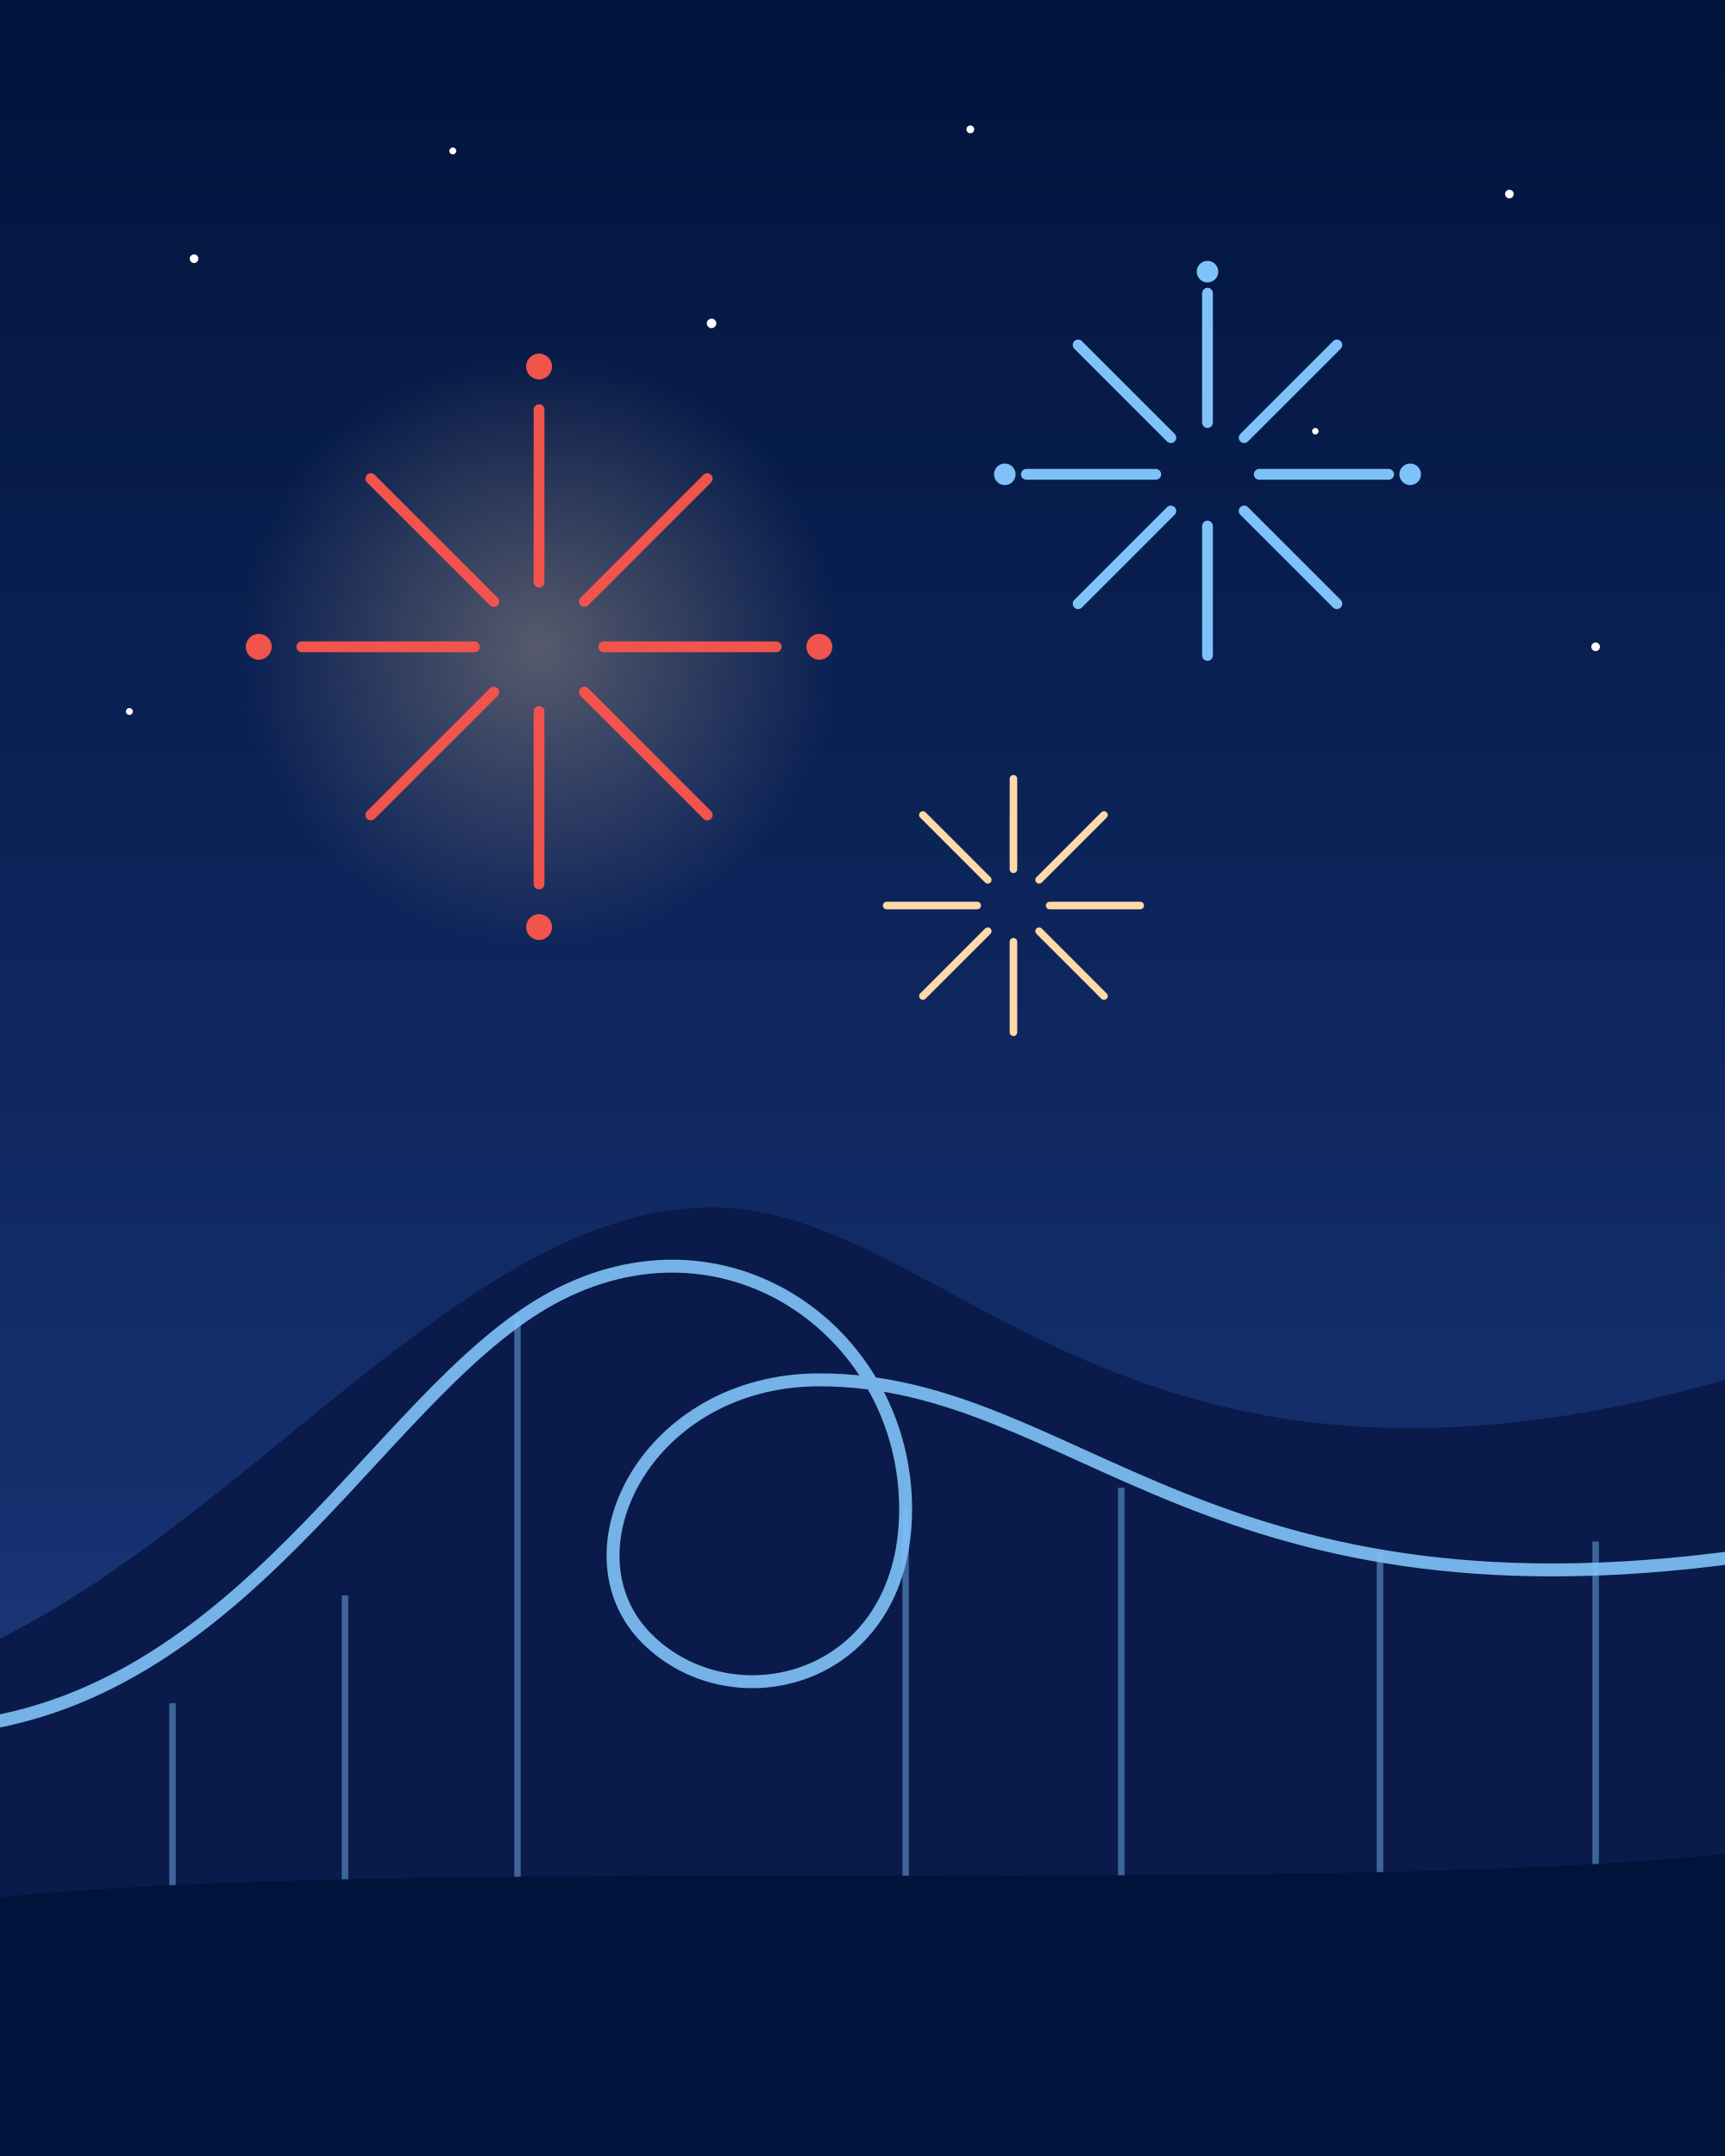
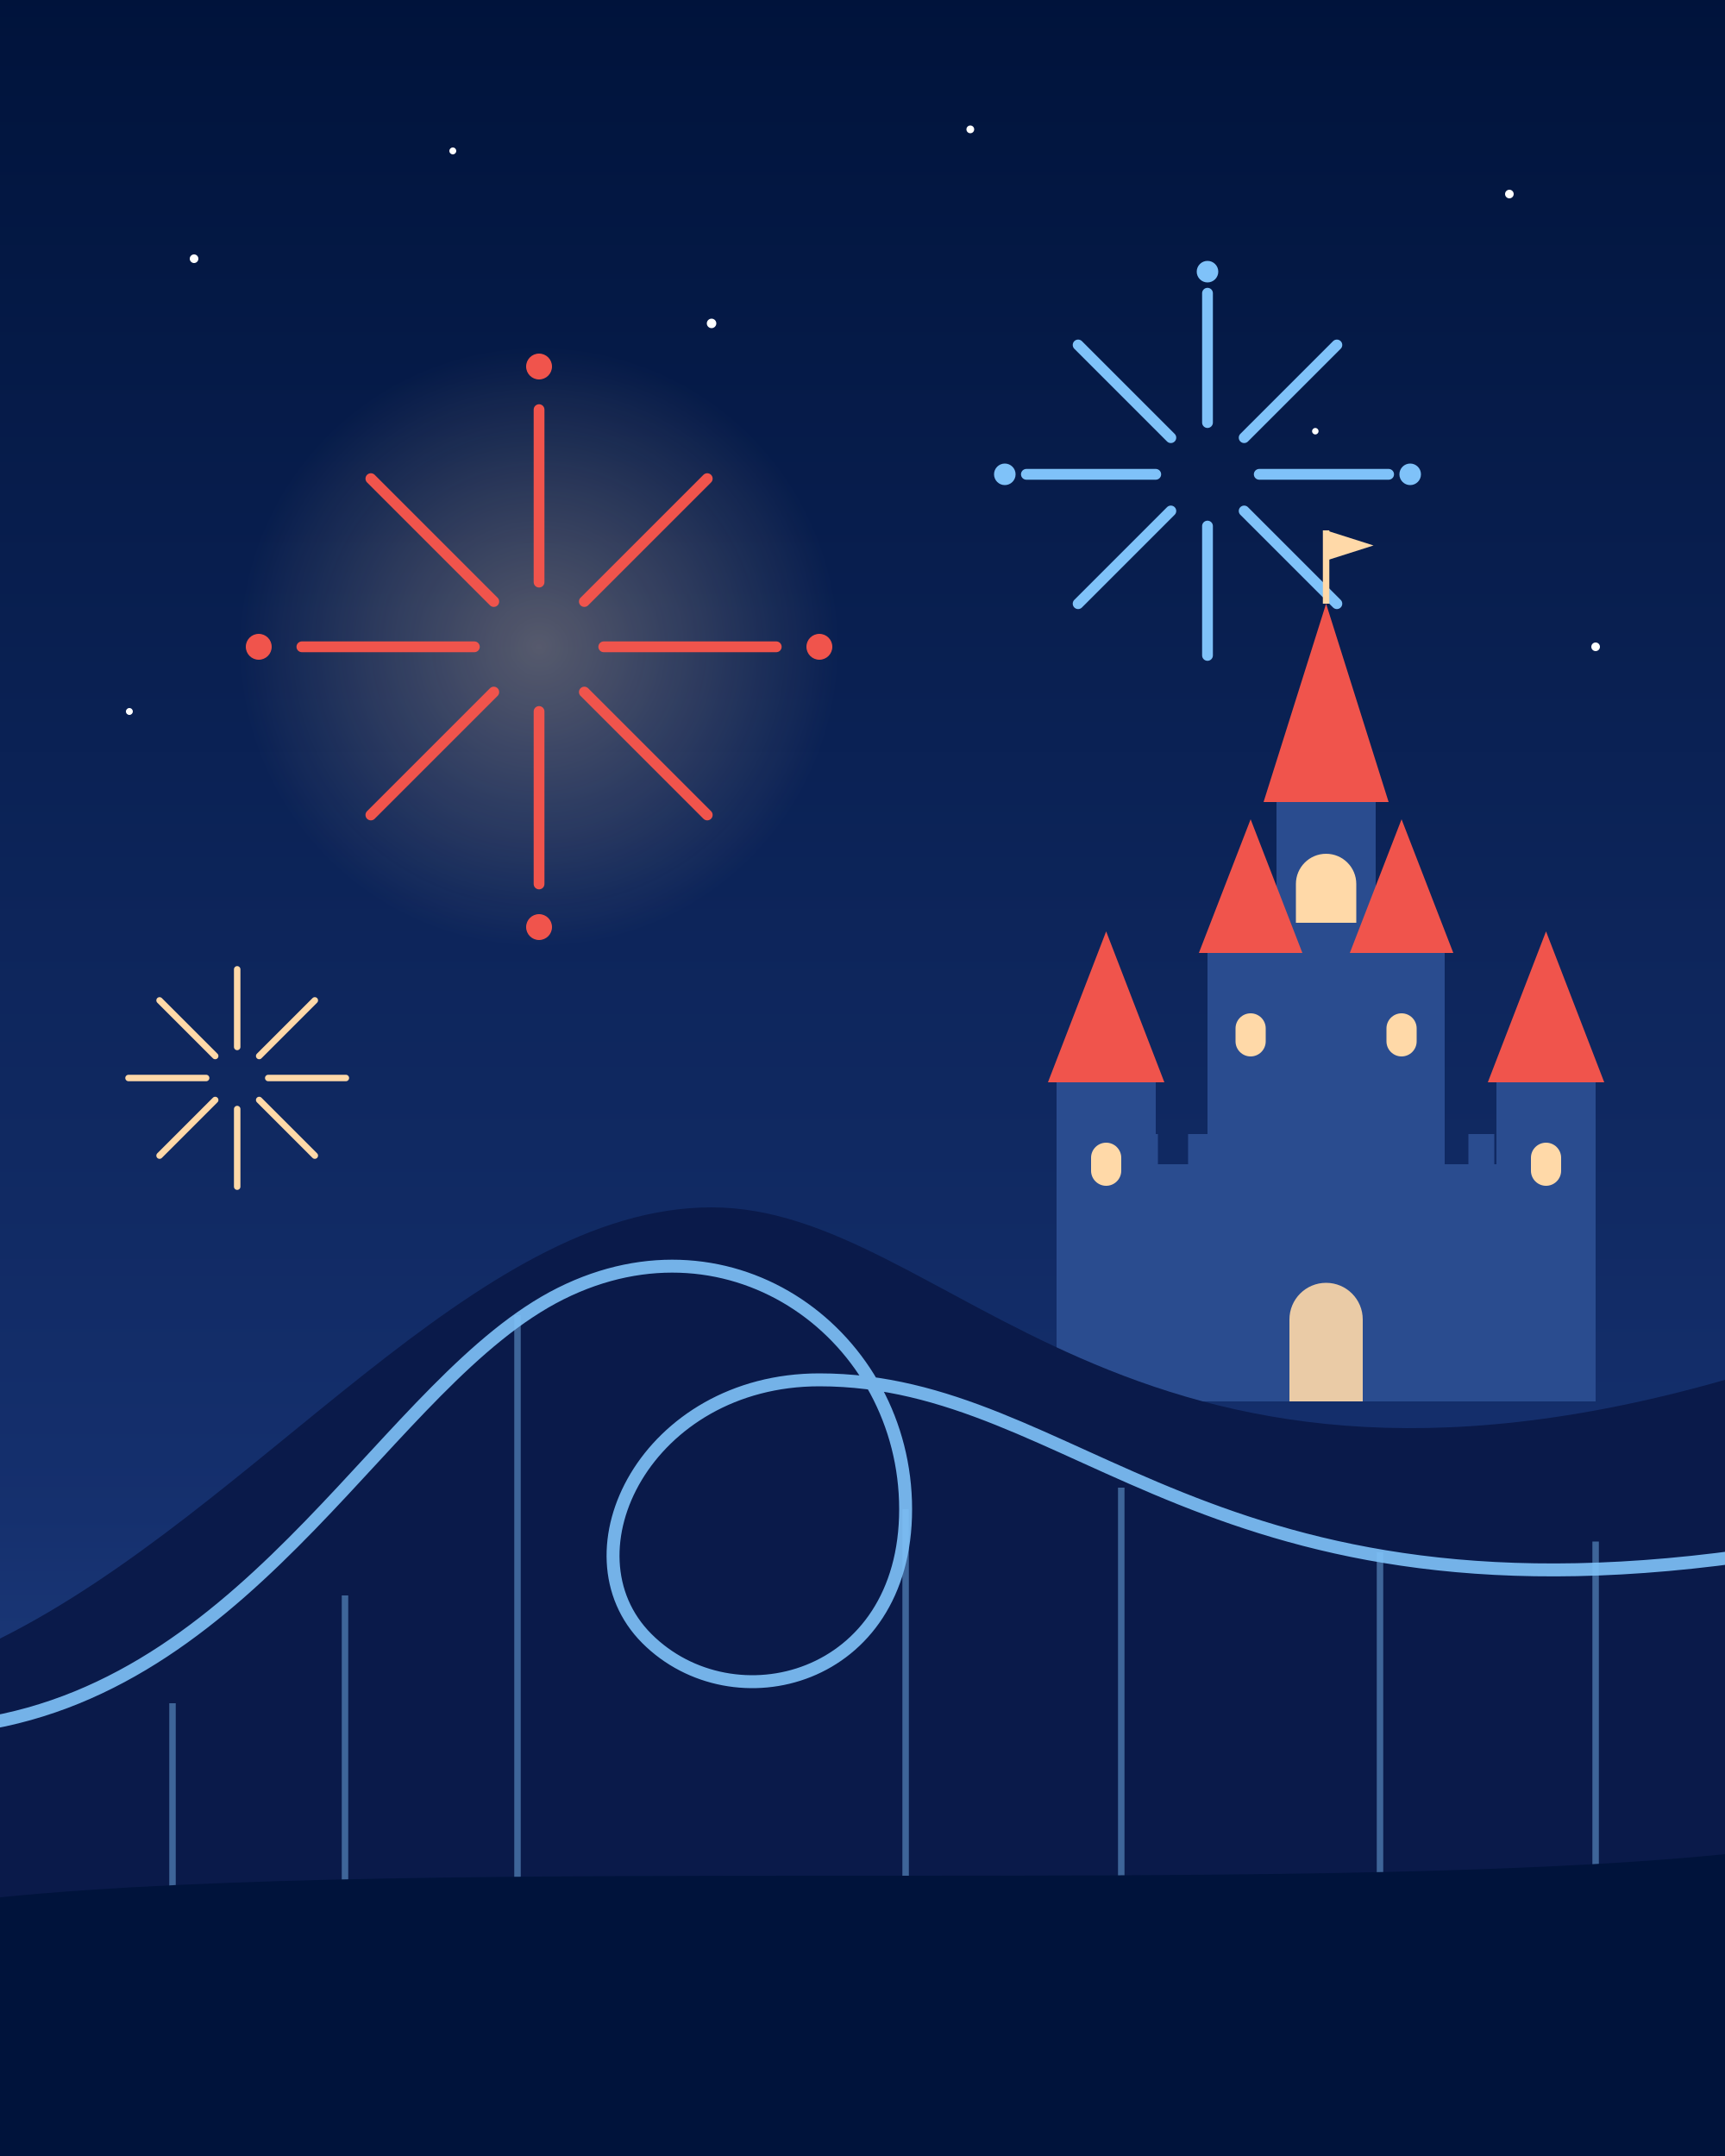
<svg xmlns="http://www.w3.org/2000/svg" viewBox="0 0 800 1000" role="img" aria-label="Ilustración de Orlando de noche con fuegos artificiales">
  <defs>
    <linearGradient id="n" x1="0" y1="0" x2="0" y2="1">
      <stop offset="0" stop-color="#00133B" />
      <stop offset=".7" stop-color="#15306E" />
      <stop offset="1" stop-color="#2A4C8F" />
    </linearGradient>
    <radialGradient id="g1">
      <stop offset="0" stop-color="#FFD9A8" stop-opacity=".9" />
      <stop offset="1" stop-color="#FFD9A8" stop-opacity="0" />
    </radialGradient>
  </defs>
  <rect width="800" height="1000" fill="url(#n)" />
  <g fill="#FFFFFF">
    <circle cx="90" cy="120" r="2" />
    <circle cx="210" cy="70" r="1.6" />
    <circle cx="330" cy="150" r="2.2" />
    <circle cx="700" cy="90" r="2" />
    <circle cx="610" cy="200" r="1.5" />
    <circle cx="740" cy="300" r="2" />
    <circle cx="60" cy="330" r="1.6" />
    <circle cx="450" cy="60" r="1.8" />
  </g>
  <circle cx="250" cy="300" r="140" fill="url(#g1)" opacity=".35" />
  <g stroke-linecap="round" stroke-width="5" fill="none">
    <g stroke="#F0544C" transform="translate(250 300)">
      <path d="M0-30V-110M0 30V110M-30 0H-110M30 0H110M21-21L78-78M-21 21L-78 78M21 21L78 78M-21-21L-78-78" />
    </g>
    <g stroke="#7FC2F9" transform="translate(560 220)">
      <path d="M0-24V-84M0 24V84M-24 0H-84M24 0H84M17-17L60-60M-17 17L-60 60M17 17L60 60M-17-17L-60-60" />
    </g>
-     <g stroke="#FFD9A8" transform="translate(470 420) scale(.7)">
+     <g stroke="#FFD9A8" transform="translate(110 500) scale(.6)">
      <path d="M0-24V-84M0 24V84M-24 0H-84M24 0H84M17-17L60-60M-17 17L-60 60M17 17L60 60M-17-17L-60-60" />
    </g>
  </g>
  <g fill="#F0544C">
    <circle cx="250" cy="170" r="6" />
    <circle cx="250" cy="430" r="6" />
    <circle cx="120" cy="300" r="6" />
    <circle cx="380" cy="300" r="6" />
  </g>
  <g fill="#7FC2F9">
    <circle cx="560" cy="126" r="5" />
    <circle cx="654" cy="220" r="5" />
    <circle cx="466" cy="220" r="5" />
  </g>
+   <g id="castillo" transform="translate(20 -60)">
+     <g fill="#2A4C8F">
+       <rect x="470" y="560" width="46" height="150" />
+       <rect x="674" y="560" width="46" height="150" />
+       <rect x="540" y="500" width="40" height="210" />
+       <rect x="610" y="500" width="40" height="210" />
+       <rect x="505" y="600" width="180" height="110" />
+       <rect x="572" y="430" width="46" height="280" />
+       <path d="M505 600v-14h12v14h14v-14h12v14h14v-14h12v14h14v-14h12v14h14v-14h12v14h14v-14h12v14h14v-14h12v14h14v-14h12v14z" />
+     </g>
+     <g fill="#F0544C">
+       <path d="M466 562 493 492 520 562Z" />
+       <path d="M670 562 697 492 724 562Z" />
+       <path d="M536 502 560 440 584 502Z" />
+       <path d="M606 502 630 440 654 502Z" />
+       <path d="M566 432 595 340 624 432Z" />
+     </g>
+     <path d="M595 340V306" stroke="#FFD9A8" stroke-width="3" />
+     <path d="M595 306l22 7-22 7Z" fill="#FFD9A8" />
+     <g fill="#FFD9A8">
+       <path d="M581 470a14 14 0 0 1 28 0v18h-28Z" />
+       <rect x="486" y="590" width="14" height="20" rx="7" />
+       <rect x="690" y="590" width="14" height="20" rx="7" />
+       <rect x="553" y="530" width="14" height="20" rx="7" />
+       <rect x="623" y="530" width="14" height="20" rx="7" />
+       <path d="M578 710v-38a17 17 0 0 1 34 0v38Z" opacity=".9" />
+     </g>
+   </g>
  <path d="M0 760 C120 700 220 560 330 560 S520 720 800 640 V1000 H0Z" fill="#0A1A4A" />
  <g fill="none" stroke="#7FC2F9" stroke-width="6" stroke-linecap="round" opacity=".9">
    <path d="M-10 800 C120 780 180 640 260 600 C340 560 420 620 420 700 C420 780 340 800 300 760 C260 720 300 640 380 640 C500 640 560 760 820 720" />
  </g>
  <g stroke="#7FC2F9" stroke-width="3" opacity=".45">
    <path d="M80 790V1000M160 740V1000M240 610V1000M420 700V1000M520 690V1000M640 720V1000M740 715V1000" />
  </g>
  <path d="M0 880 C200 860 600 880 800 860 V1000 H0Z" fill="#00133B" />
</svg>
